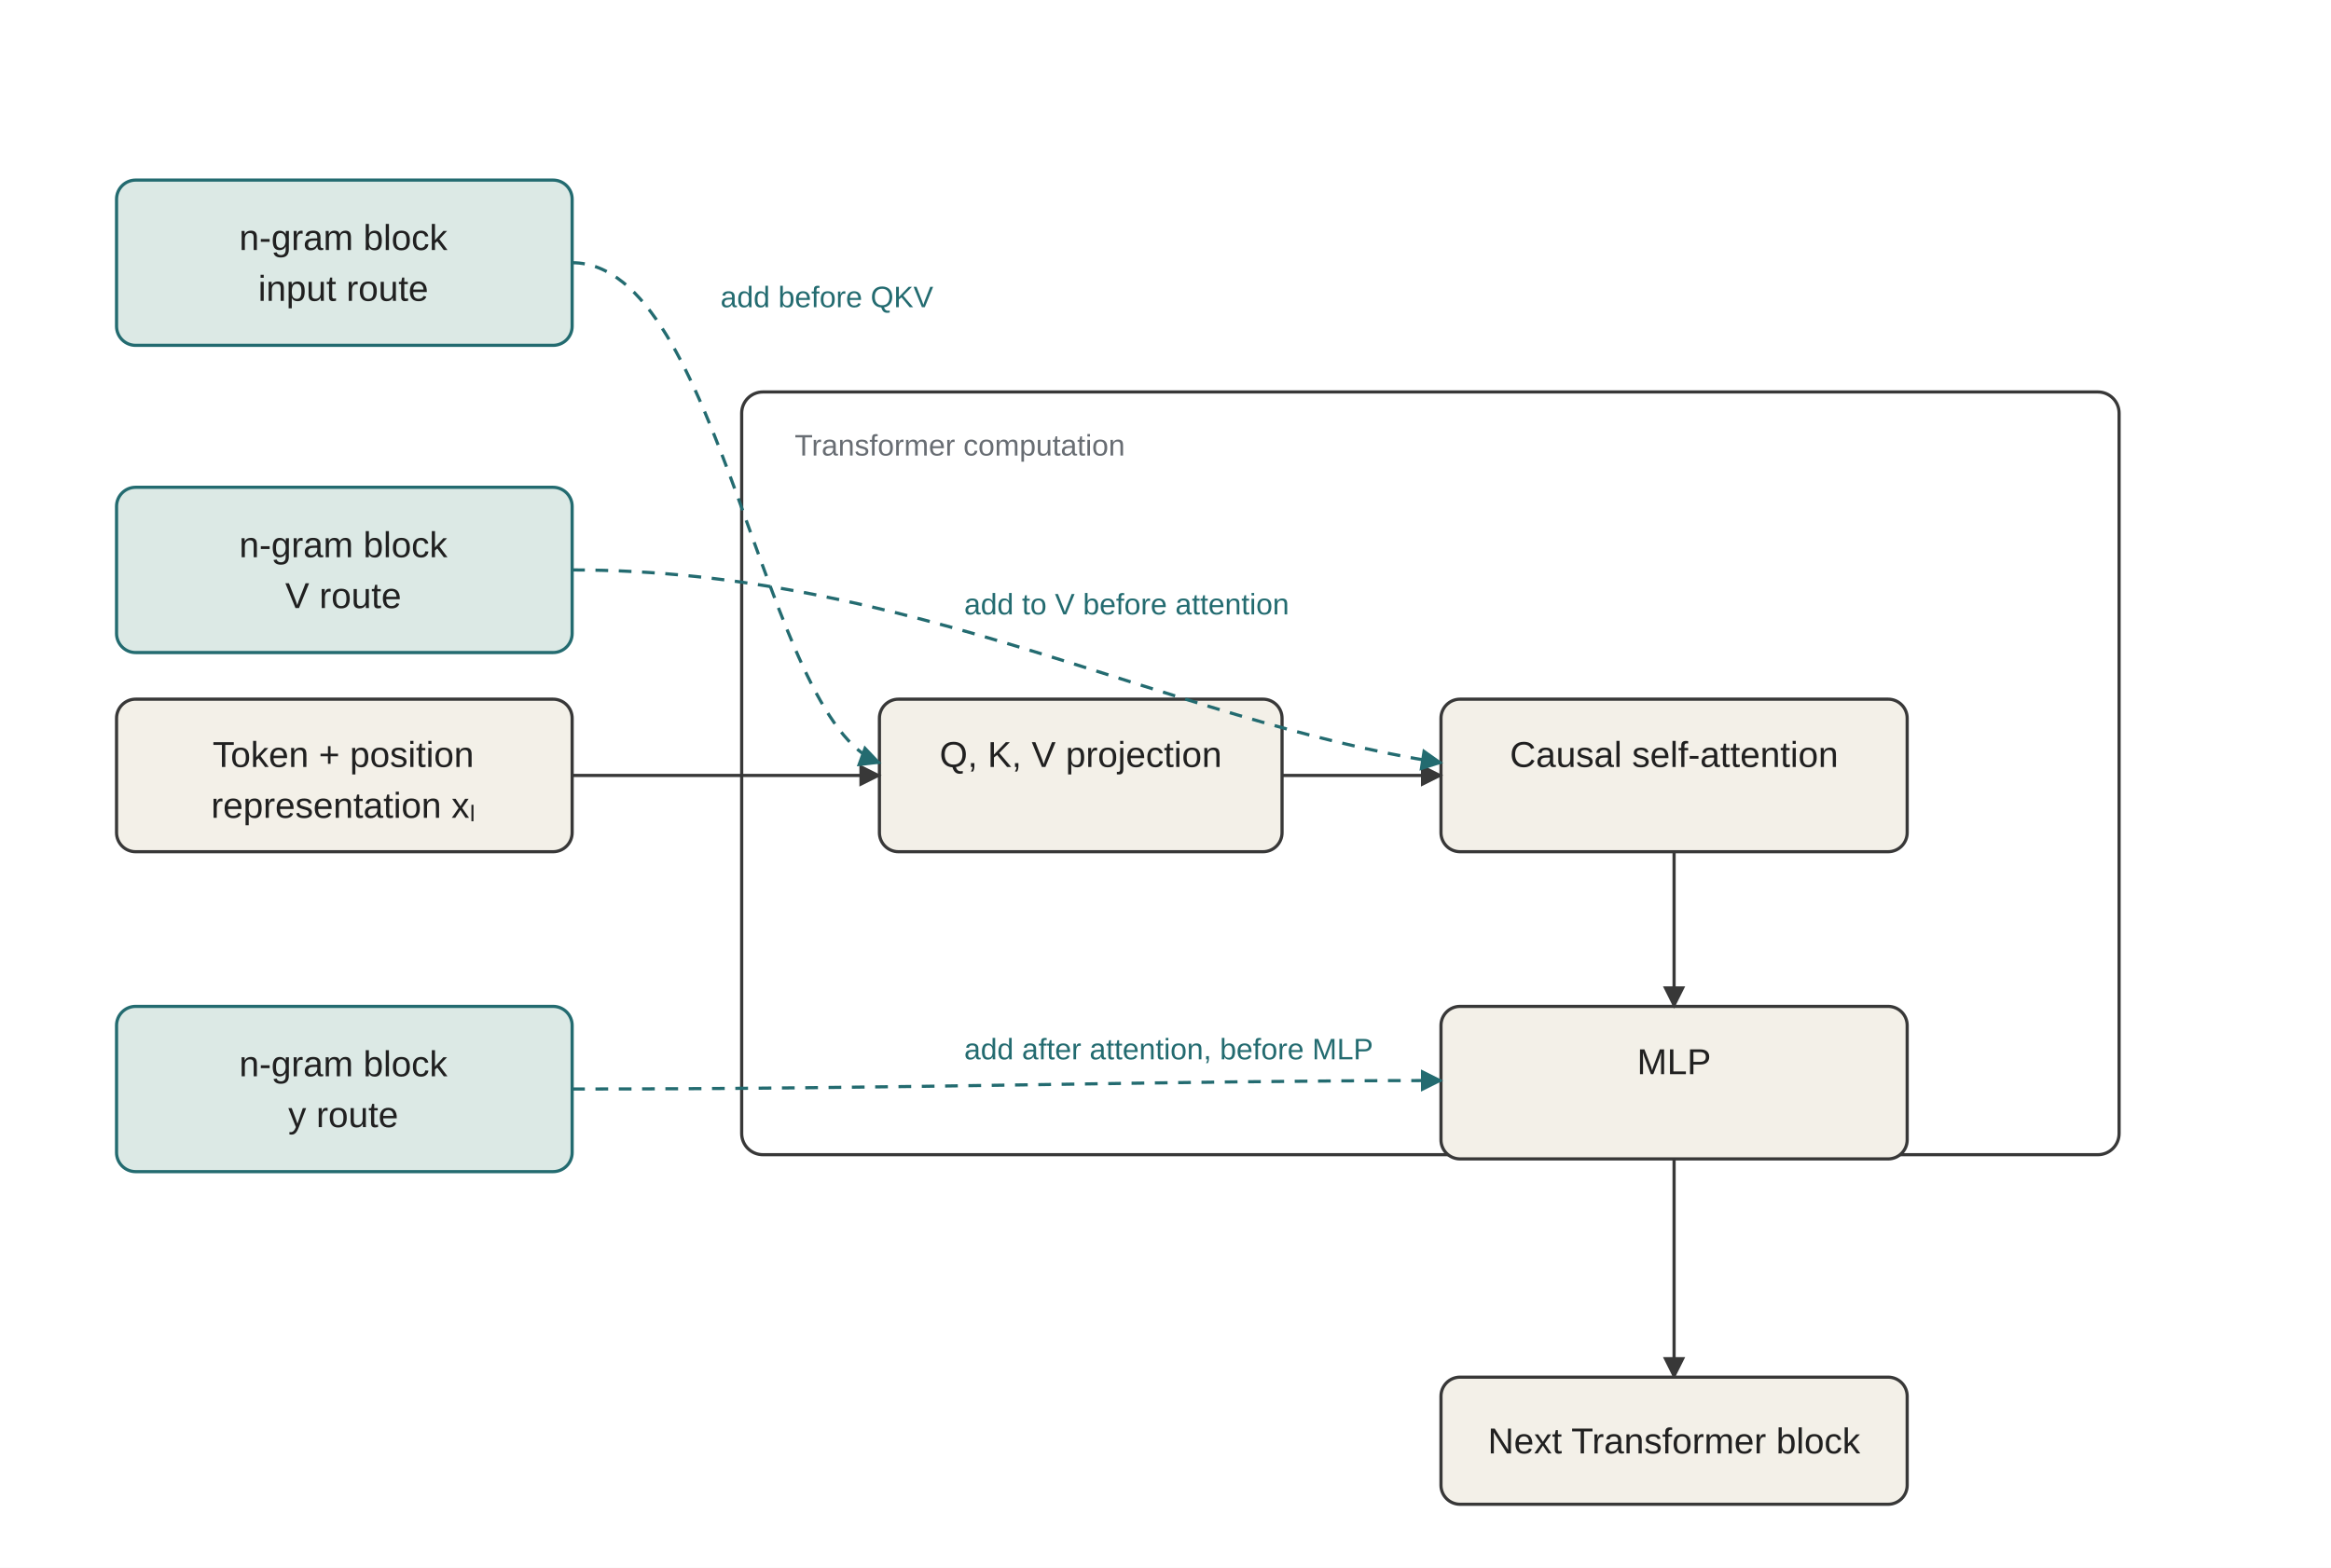
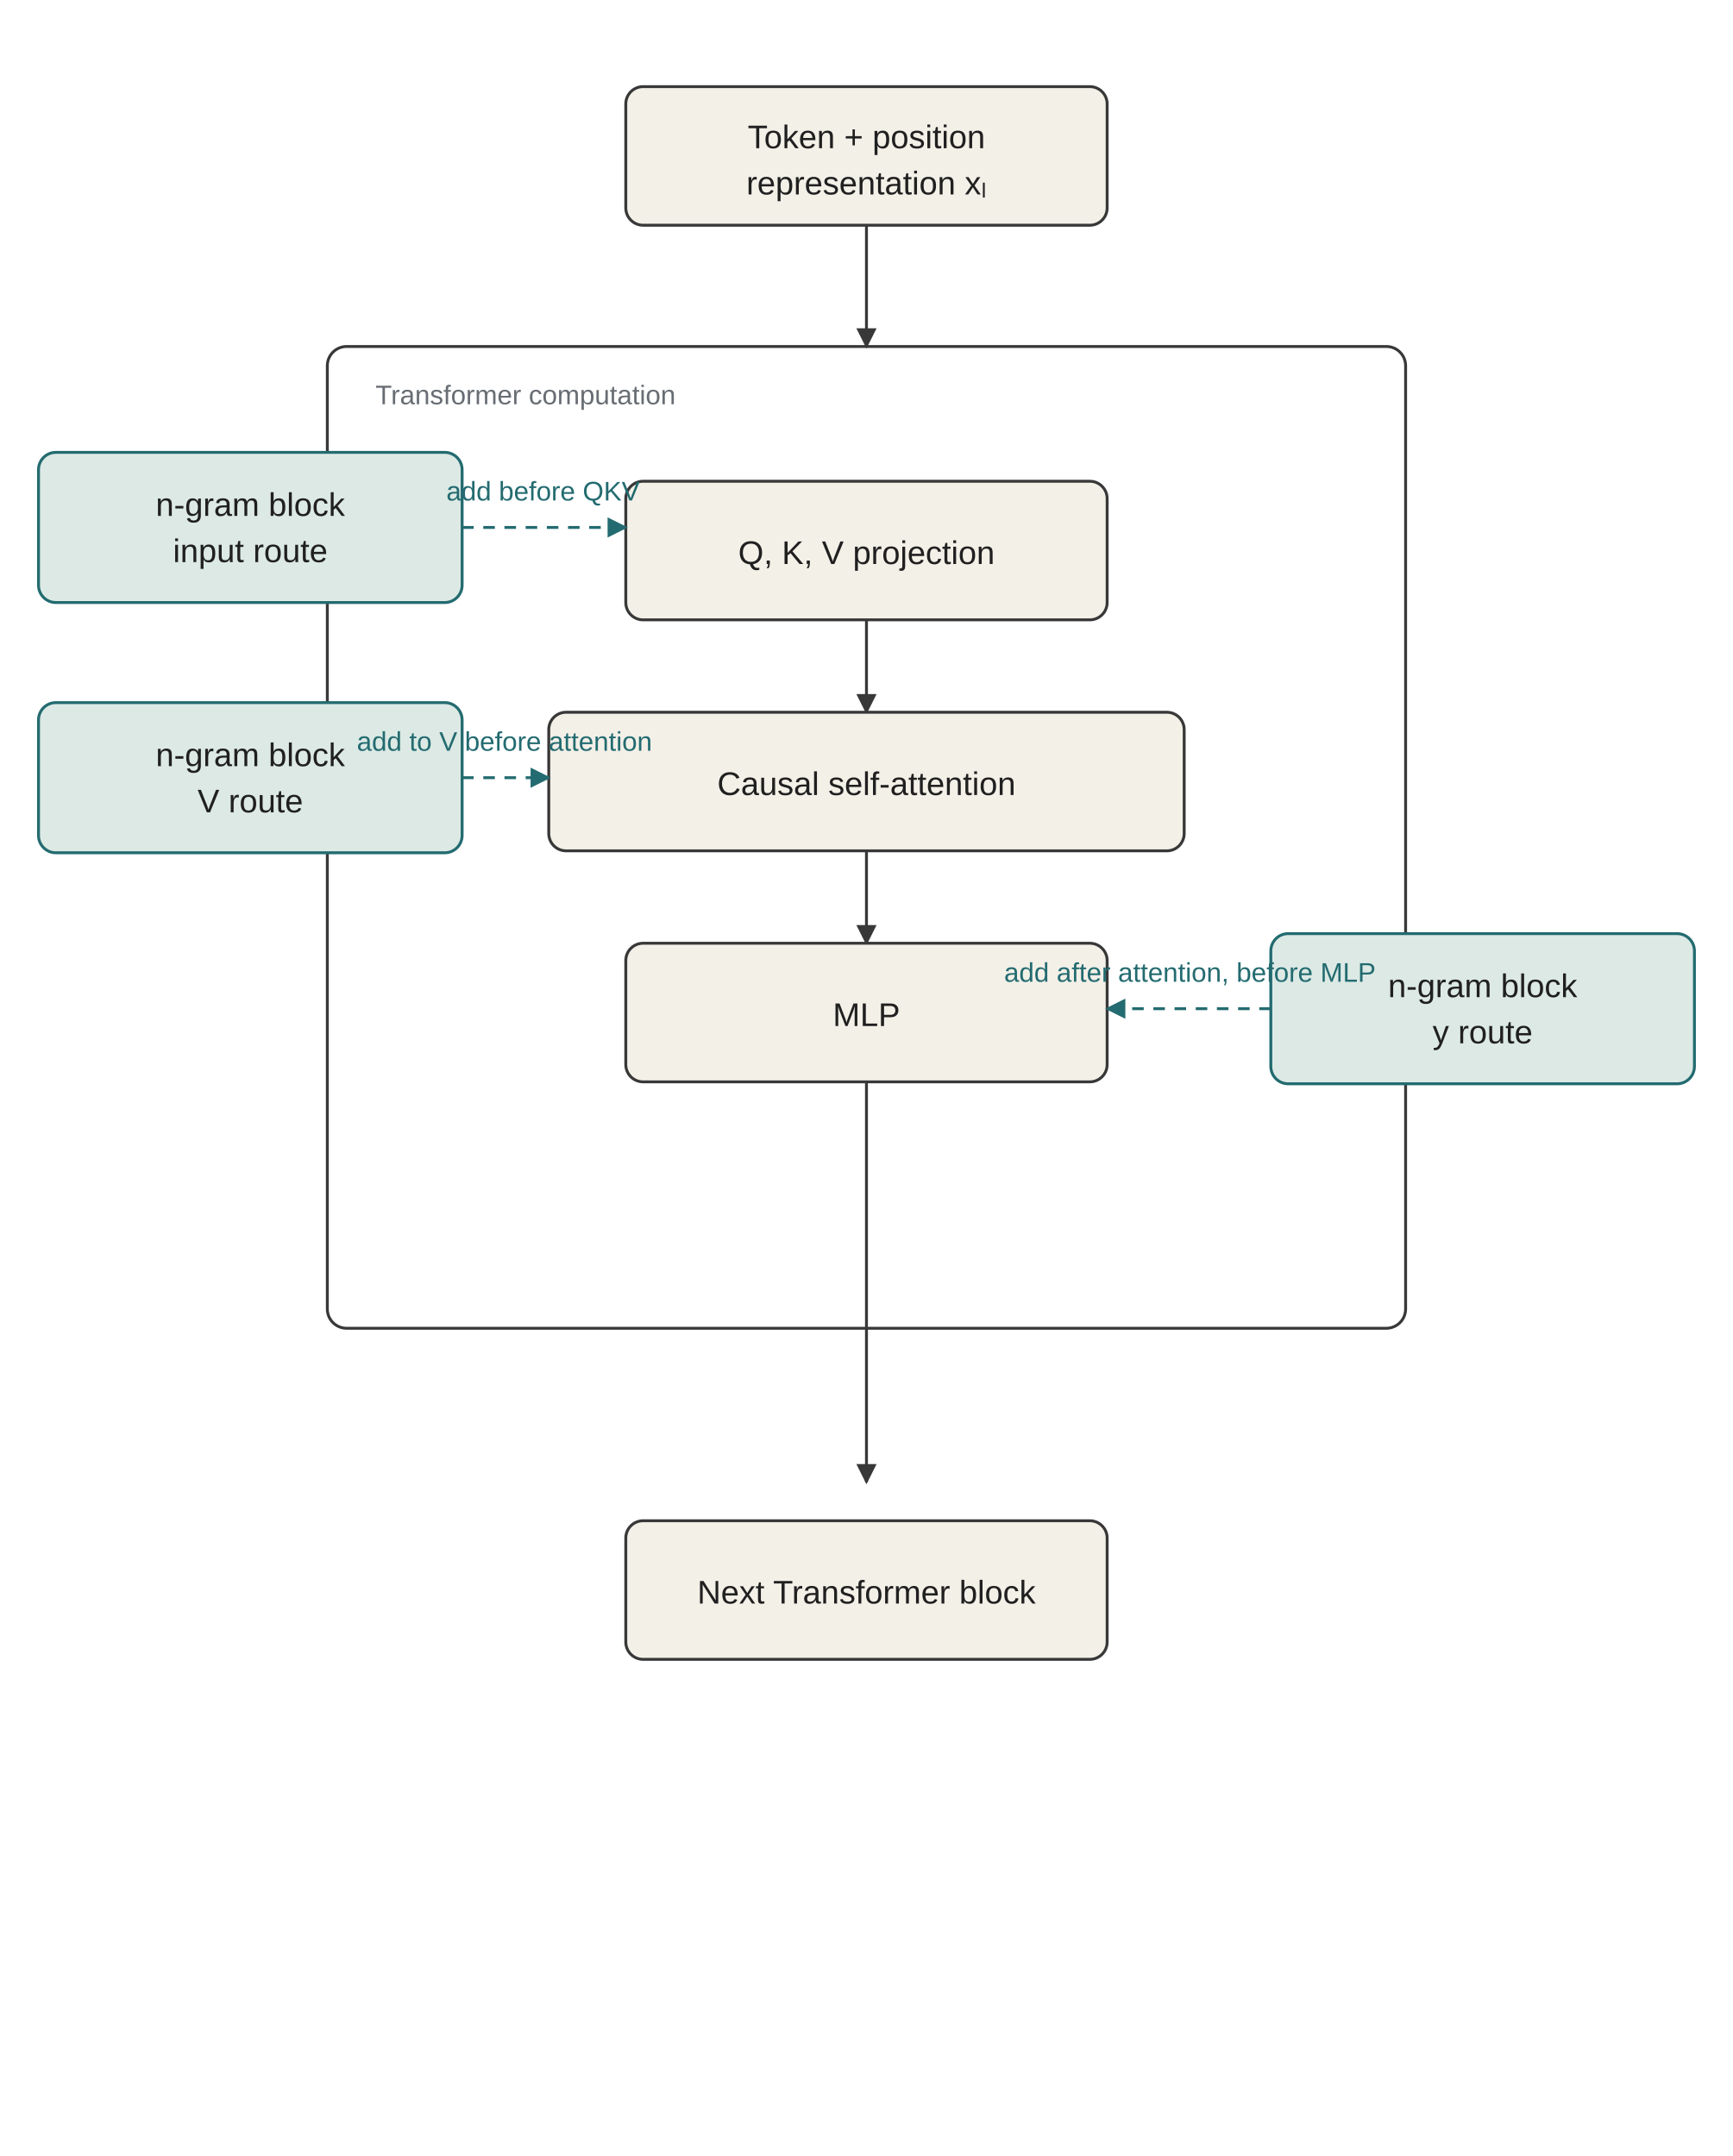
- <svg xmlns="http://www.w3.org/2000/svg" width="1100" height="740" viewBox="0 0 1100 740" role="img">
+ <svg xmlns="http://www.w3.org/2000/svg" width="900" height="1120" viewBox="0 0 900 1120" role="img">
  <defs>
    <marker id="a" viewBox="0 0 10 10" refX="9" refY="5" markerWidth="7" markerHeight="7" orient="auto">
      <path d="M0 0L10 5L0 10z" fill="#383838" />
    </marker>
    <marker id="g" viewBox="0 0 10 10" refX="9" refY="5" markerWidth="7" markerHeight="7" orient="auto">
      <path d="M0 0L10 5L0 10z" fill="#236b70" />
    </marker>
    <style>text{font-family:Arial,"Segoe UI",sans-serif;fill:#202020}.n{fill:#f3f0e8;stroke:#383838;stroke-width:1.5}.ng{fill:#dce9e5;stroke:#236b70;stroke-width:1.5}.f{fill:none;stroke:#383838;stroke-width:1.5}.e{fill:none;stroke:#383838;stroke-width:1.5;marker-end:url(#a)}.d{fill:none;stroke:#236b70;stroke-width:1.5;stroke-dasharray:6 5;marker-end:url(#g)}.l{font-size:17px}.s{font-size:14px;fill:#686d73}.r{font-size:14px;fill:#236b70}</style>
  </defs>
-   <rect width="1100" height="740" fill="#fff" />
-   <rect class="n" x="55" y="330" width="215" height="72" rx="9" />
-   <text class="l" x="162" y="362" text-anchor="middle">Token + position</text>
-   <text class="l" x="162" y="386" text-anchor="middle">representation xₗ</text>
-   <rect class="ng" x="55" y="85" width="215" height="78" rx="9" />
-   <text class="l" x="162" y="118" text-anchor="middle">n-gram block</text>
-   <text class="l" x="162" y="142" text-anchor="middle">input route</text>
-   <rect class="ng" x="55" y="230" width="215" height="78" rx="9" />
-   <text class="l" x="162" y="263" text-anchor="middle">n-gram block</text>
-   <text class="l" x="162" y="287" text-anchor="middle">V route</text>
-   <rect class="ng" x="55" y="475" width="215" height="78" rx="9" />
-   <text class="l" x="162" y="508" text-anchor="middle">n-gram block</text>
-   <text class="l" x="162" y="532" text-anchor="middle">y route</text>
-   <rect class="f" x="350" y="185" width="650" height="360" rx="10" />
-   <text class="s" x="375" y="215">Transformer computation</text>
-   <rect class="n" x="415" y="330" width="190" height="72" rx="9" />
-   <text class="l" x="510" y="362" text-anchor="middle">Q, K, V projection</text>
-   <rect class="n" x="680" y="330" width="220" height="72" rx="9" />
-   <text class="l" x="790" y="362" text-anchor="middle">Causal self-attention</text>
-   <rect class="n" x="680" y="475" width="220" height="72" rx="9" />
-   <text class="l" x="790" y="507" text-anchor="middle">MLP</text>
-   <path class="e" d="M270 366H415" />
-   <path class="e" d="M605 366H680" />
-   <path class="e" d="M790 402V475" />
-   <path class="d" d="M270 124C340 124 360 340 415 360" />
-   <text class="r" x="340" y="145">add before QKV</text>
-   <path class="d" d="M270 269C430 269 550 340 680 360" />
-   <text class="r" x="455" y="290">add to V before attention</text>
-   <path class="d" d="M270 514C430 514 550 510 680 510" />
-   <text class="r" x="455" y="500">add after attention, before MLP</text>
-   <path class="e" d="M790 547V650" />
-   <rect class="n" x="680" y="650" width="220" height="60" rx="9" />
-   <text class="l" x="790" y="686" text-anchor="middle">Next Transformer block</text>
+   <rect width="900" height="1120" fill="#fff" />
+   <rect class="n" x="325" y="45" width="250" height="72" rx="9" />
+   <text class="l" x="450" y="77" text-anchor="middle">Token + position</text>
+   <text class="l" x="450" y="101" text-anchor="middle">representation xₗ</text>
+   <path class="e" d="M450 117V180" />
+   <rect class="f" x="170" y="180" width="560" height="510" rx="10" />
+   <text class="s" x="195" y="210">Transformer computation</text>
+   <rect class="n" x="325" y="250" width="250" height="72" rx="9" />
+   <text class="l" x="450" y="293" text-anchor="middle">Q, K, V projection</text>
+   <path class="e" d="M450 322V370" />
+   <rect class="n" x="285" y="370" width="330" height="72" rx="9" />
+   <text class="l" x="450" y="413" text-anchor="middle">Causal self-attention</text>
+   <path class="e" d="M450 442V490" />
+   <rect class="n" x="325" y="490" width="250" height="72" rx="9" />
+   <text class="l" x="450" y="533" text-anchor="middle">MLP</text>
+   <path class="e" d="M450 562V770" />
+   <rect class="n" x="325" y="790" width="250" height="72" rx="9" />
+   <text class="l" x="450" y="833" text-anchor="middle">Next Transformer block</text>
+   <rect class="ng" x="20" y="235" width="220" height="78" rx="9" />
+   <text class="l" x="130" y="268" text-anchor="middle">n-gram block</text>
+   <text class="l" x="130" y="292" text-anchor="middle">input route</text>
+   <rect class="ng" x="20" y="365" width="220" height="78" rx="9" />
+   <text class="l" x="130" y="398" text-anchor="middle">n-gram block</text>
+   <text class="l" x="130" y="422" text-anchor="middle">V route</text>
+   <rect class="ng" x="660" y="485" width="220" height="78" rx="9" />
+   <text class="l" x="770" y="518" text-anchor="middle">n-gram block</text>
+   <text class="l" x="770" y="542" text-anchor="middle">y route</text>
+   <path class="d" d="M240 274H325" />
+   <text class="r" x="282" y="260" text-anchor="middle">add before QKV</text>
+   <path class="d" d="M240 404H285" />
+   <text class="r" x="262" y="390" text-anchor="middle">add to V before attention</text>
+   <path class="d" d="M660 524H575" />
+   <text class="r" x="618" y="510" text-anchor="middle">add after attention, before MLP</text>
</svg>
